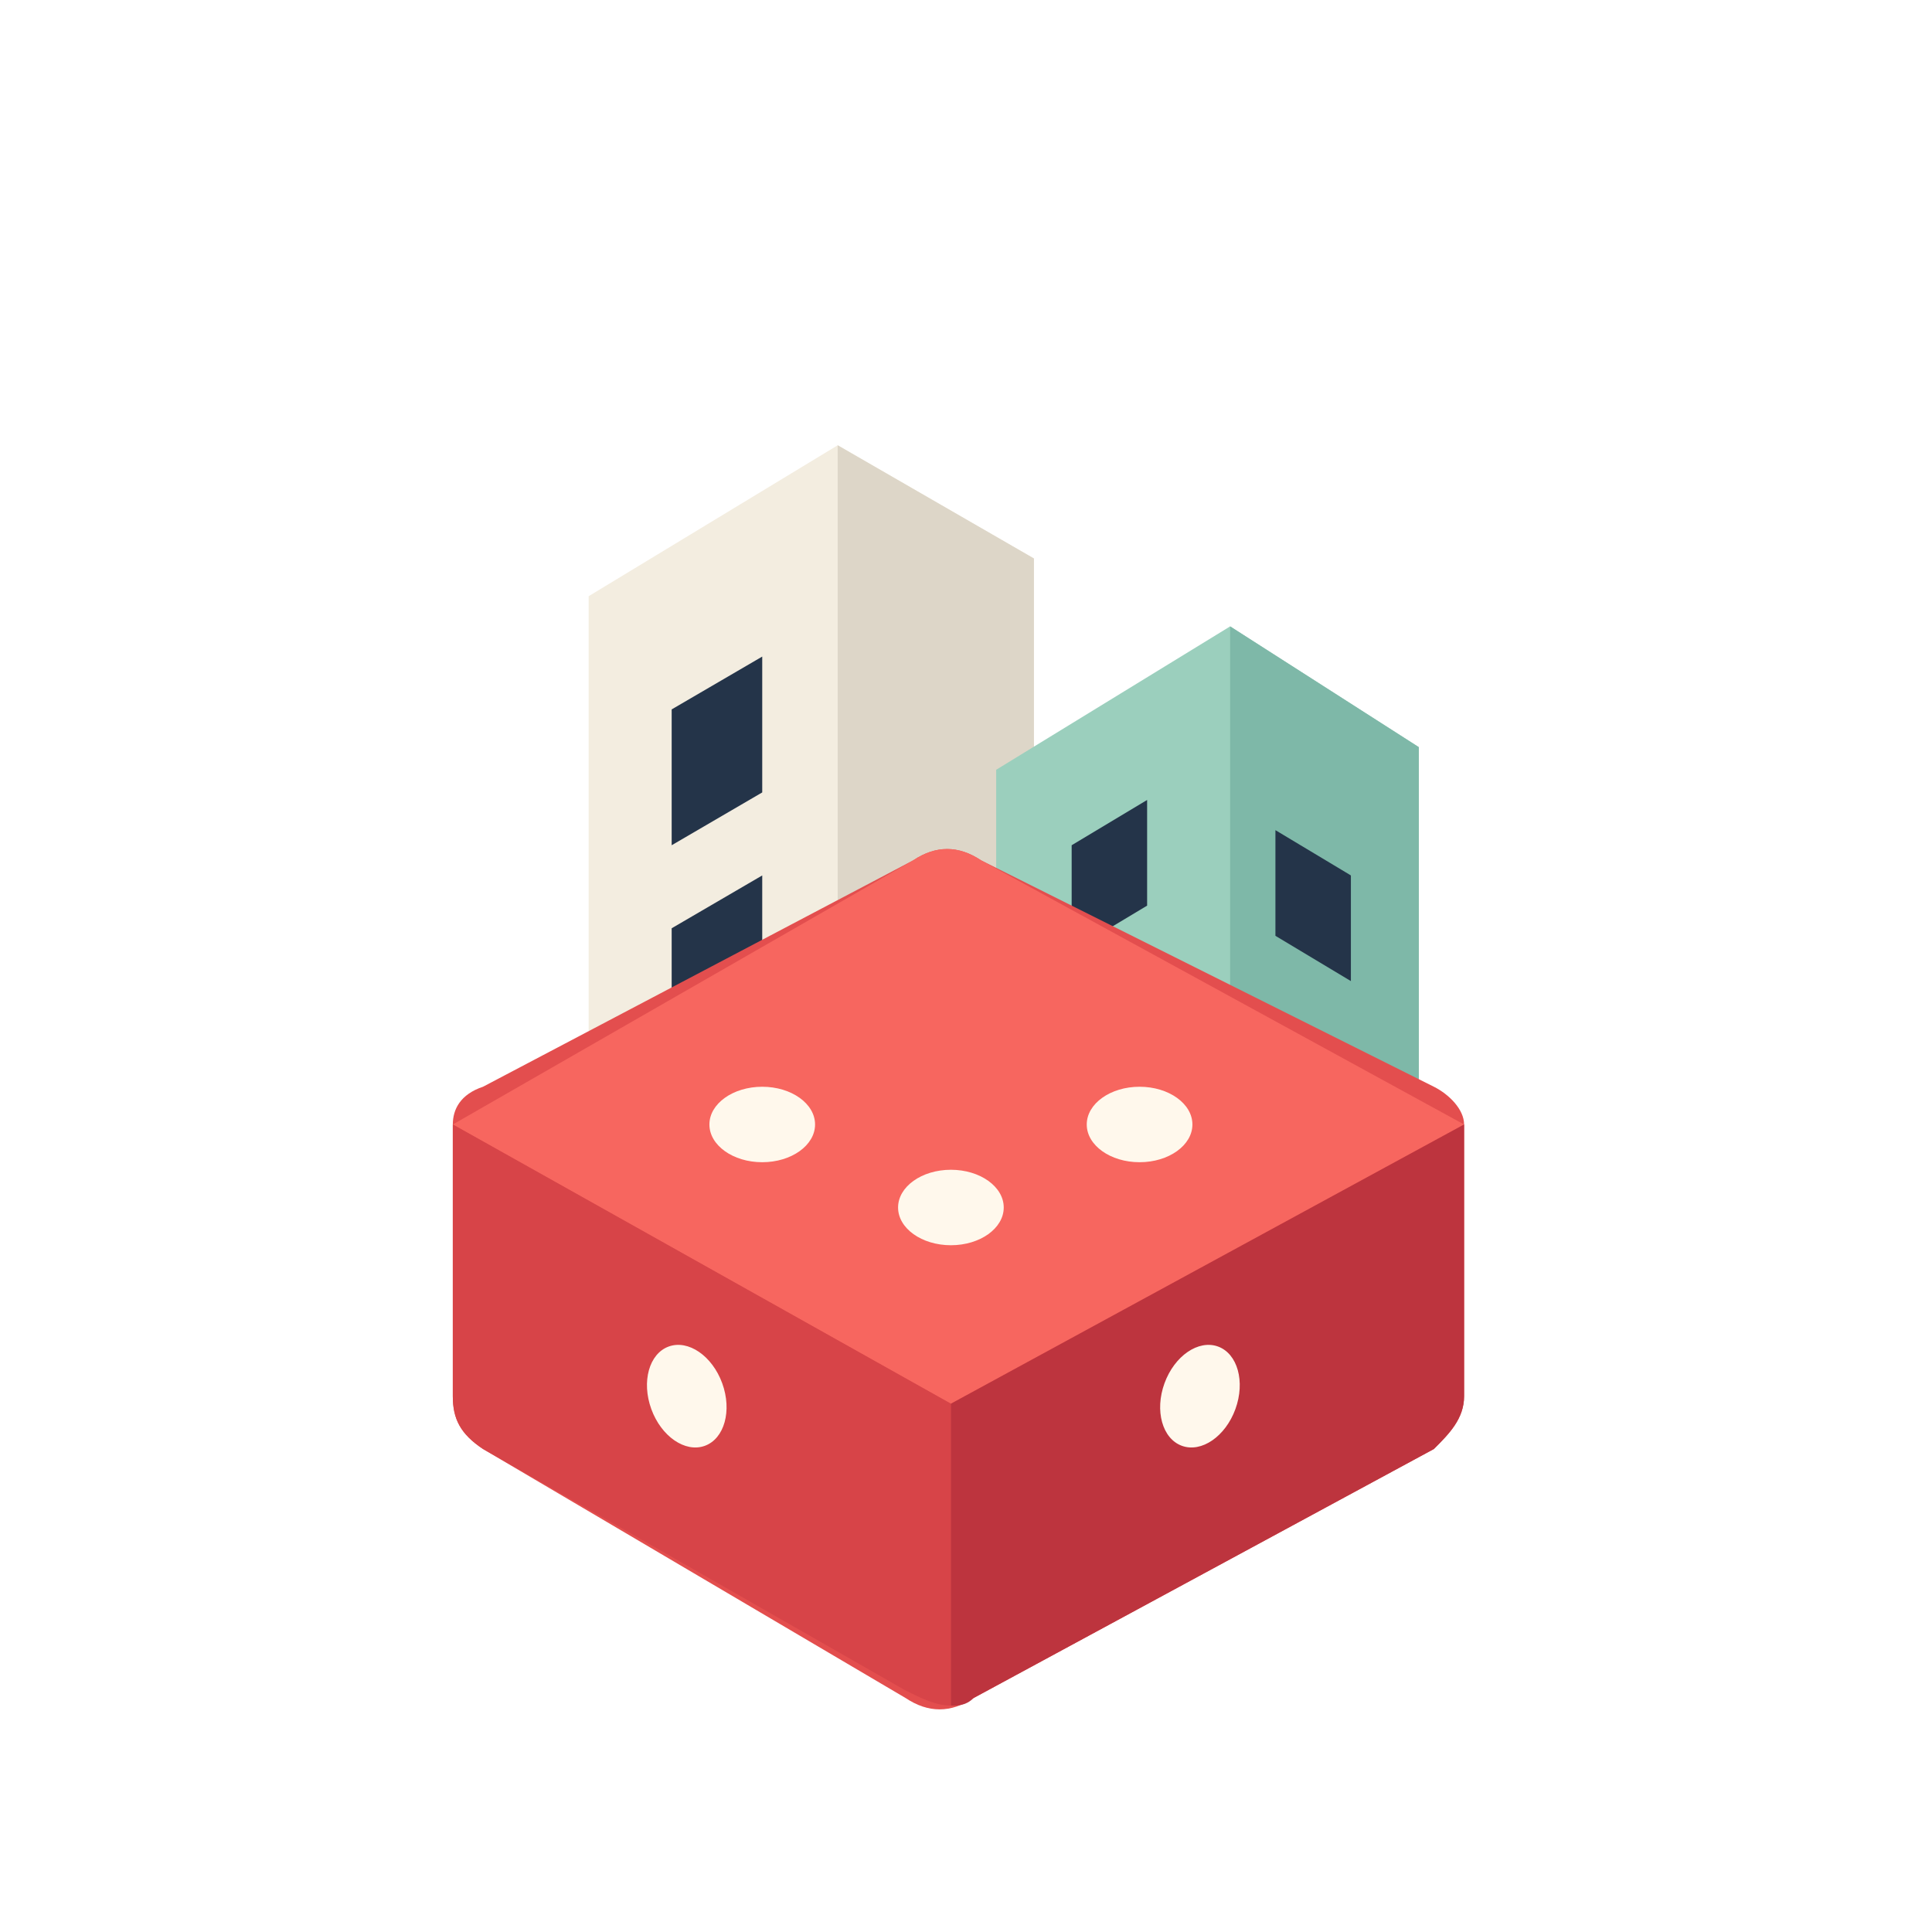
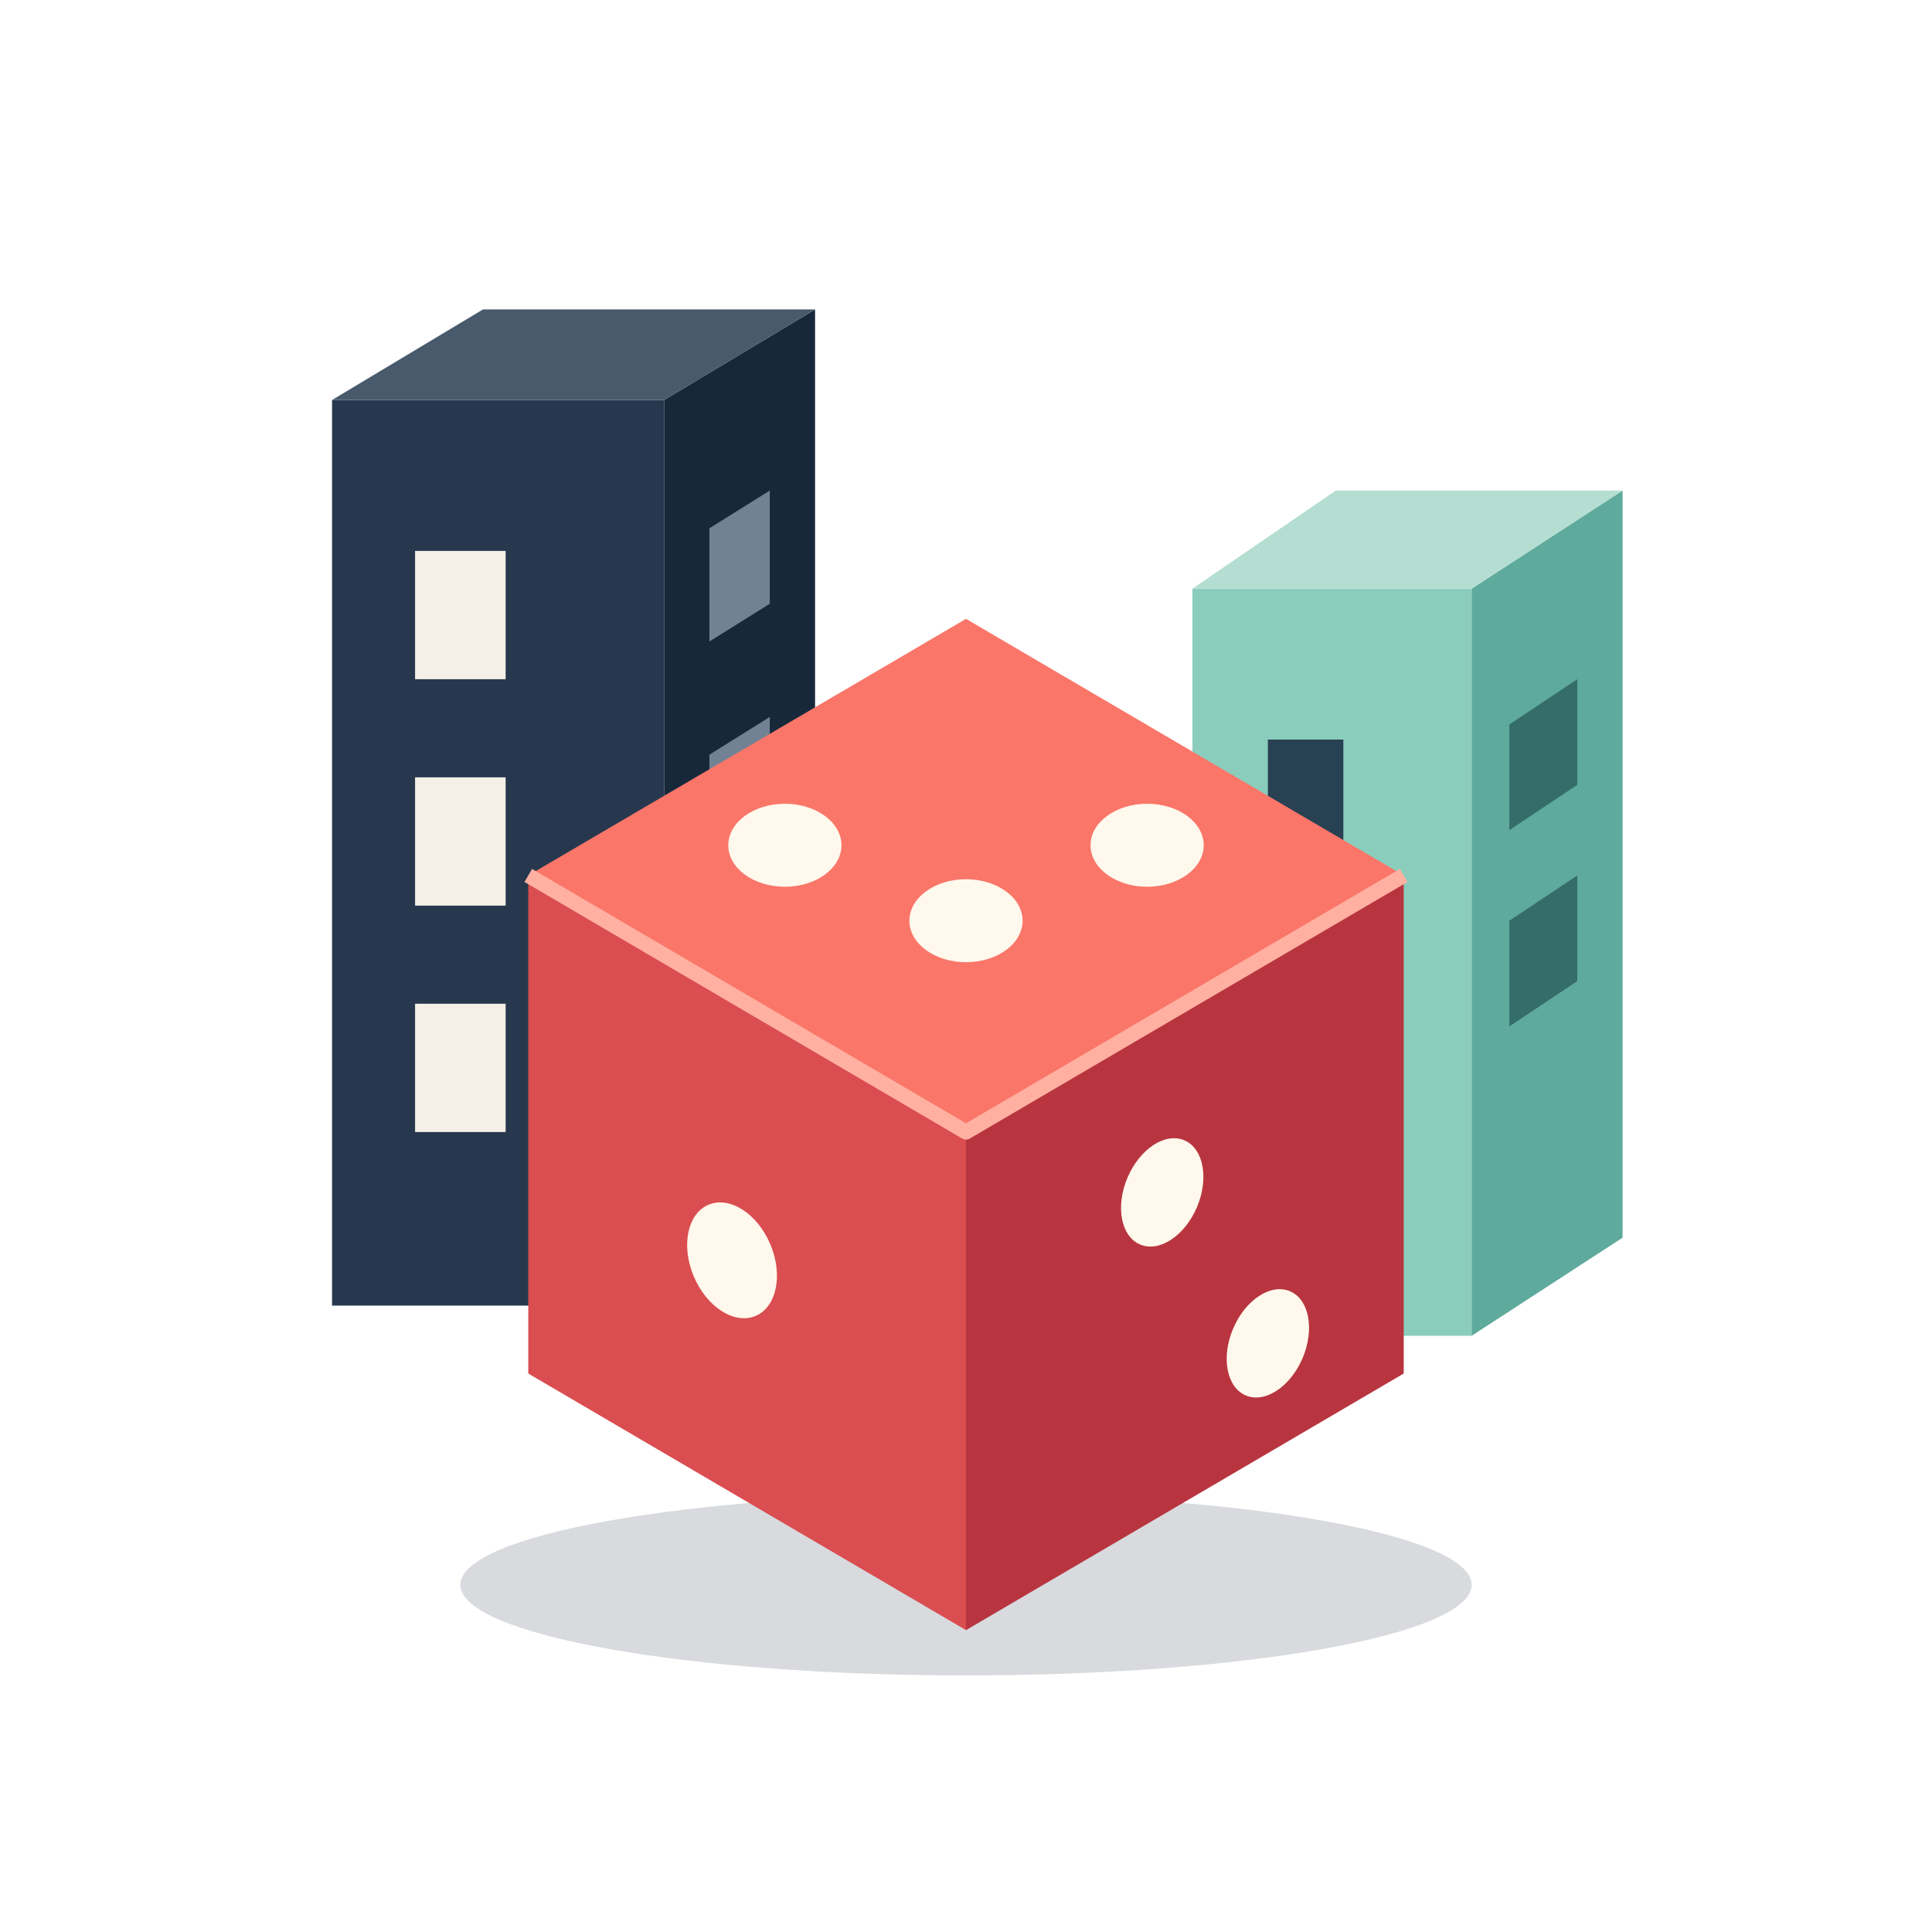
<svg xmlns="http://www.w3.org/2000/svg" viewBox="0 0 256 256" fill="none">
-   <path d="M78 79 111 59 137 74v76H78V79Z" fill="#F3EDE0" />
-   <path d="m111 59 26 15v76h-26V59Z" fill="#DDD6C8" />
-   <path d="m89 94 12-7v18l-12 7V94Zm0 29 12-7v18l-12 7v-18Z" fill="#243449" />
-   <path d="m132 102 31-19 25 16v55h-56v-52Z" fill="#9BCFBD" />
-   <path d="m163 83 25 16v55h-25V83Z" fill="#7EB8A8" />
-   <path d="m142 112 10-6v14l-10 6v-14Zm0 24 10-6v14l-10 6v-14Zm27-26 10 6v14l-10-6v-14Zm0 25 10 6v14l-10-6v-14Z" fill="#243449" />
-   <path d="M60 149c0-2 1-4 4-5l57-30c3-2 6-2 9 0l60 30c2 1 4 3 4 5v36c0 3-2 5-4 7l-61 33c-3 2-6 2-9 0l-56-33c-3-2-4-4-4-7v-36Z" fill="#E34E4E" />
-   <path d="m60 149 61-35c3-2 6-2 9 0l64 35-68 37-66-37Z" fill="#F7665F" />
-   <path d="m60 149 66 37v40c-2 0-4-1-6-2l-56-32c-3-2-4-4-4-7v-36Z" fill="#D74448" />
-   <path d="m126 186 68-37v36c0 3-2 5-4 7l-61 33c-1 1-2 1-3 1v-40Z" fill="#BD343E" />
-   <ellipse cx="101" cy="149" rx="7" ry="5" fill="#FFF8EC" />
-   <ellipse cx="126" cy="160" rx="7" ry="5" fill="#FFF8EC" />
-   <ellipse cx="151" cy="149" rx="7" ry="5" fill="#FFF8EC" />
-   <ellipse cx="91" cy="185" rx="5" ry="7" transform="rotate(-20 91 185)" fill="#FFF8EC" />
-   <ellipse cx="159" cy="185" rx="5" ry="7" transform="rotate(20 159 185)" fill="#FFF8EC" />
+   <ellipse cx="128" cy="210" rx="67" ry="12" fill="#273449" opacity=".18" />
+   <path d="M44 53h44v120H44V53Z" fill="#27384E" />
+   <path d="m88 53 20-12v120l-20 12V53Z" fill="#17283B" />
+   <path d="m44 53 20-12h44L88 53H44Z" fill="#485A6C" />
+   <path d="M55 73h12v17H55V73Zm0 30h12v17H55v-17Zm0 30h12v17H55v-17Z" fill="#F4F0E8" />
+   <path d="m94 70 8-5v15l-8 5V70Zm0 30 8-5v15l-8 5v-15Zm0 30 8-5v15l-8 5v-15Z" fill="#728295" />
+   <path d="M158 78h37v99h-37V78Z" fill="#8BCDBD" />
+   <path d="m195 78 20-13v99l-20 13V78Z" fill="#5EAA9C" />
+   <path d="m158 78 19-13h38l-20 13h-37Z" fill="#B4DED1" />
+   <path d="M168 98h10v15h-10V98Zm0 27h10v15h-10v-15Z" fill="#284153" />
+   <path d="m200 96 9-6v14l-9 6V96Zm0 26 9-6v14l-9 6v-14Z" fill="#356D6A" />
+   <path d="m128 82 58 34-58 34-58-34 58-34Z" fill="#FA7669" />
+   <path d="m70 116 58 34v66l-58-34v-66Z" fill="#DA4D50" />
+   <path d="m186 116-58 34v66l58-34v-66Z" fill="#B83540" />
+   <path d="m70 116 58 34 58-34" stroke="#FFB0A1" stroke-width="2" stroke-linejoin="round" />
+   <ellipse cx="104" cy="112" rx="7.5" ry="5.5" fill="#FFF8EC" />
+   <ellipse cx="128" cy="122" rx="7.5" ry="5.5" fill="#FFF8EC" />
+   <ellipse cx="152" cy="112" rx="7.5" ry="5.5" fill="#FFF8EC" />
+   <ellipse cx="97" cy="167" rx="5.5" ry="8" transform="rotate(-23 97 167)" fill="#FFF8EC" />
+   <ellipse cx="154" cy="158" rx="5" ry="7.5" transform="rotate(23 154 158)" fill="#FFF8EC" />
+   <ellipse cx="168" cy="178" rx="5" ry="7.5" transform="rotate(23 168 178)" fill="#FFF8EC" />
</svg>
